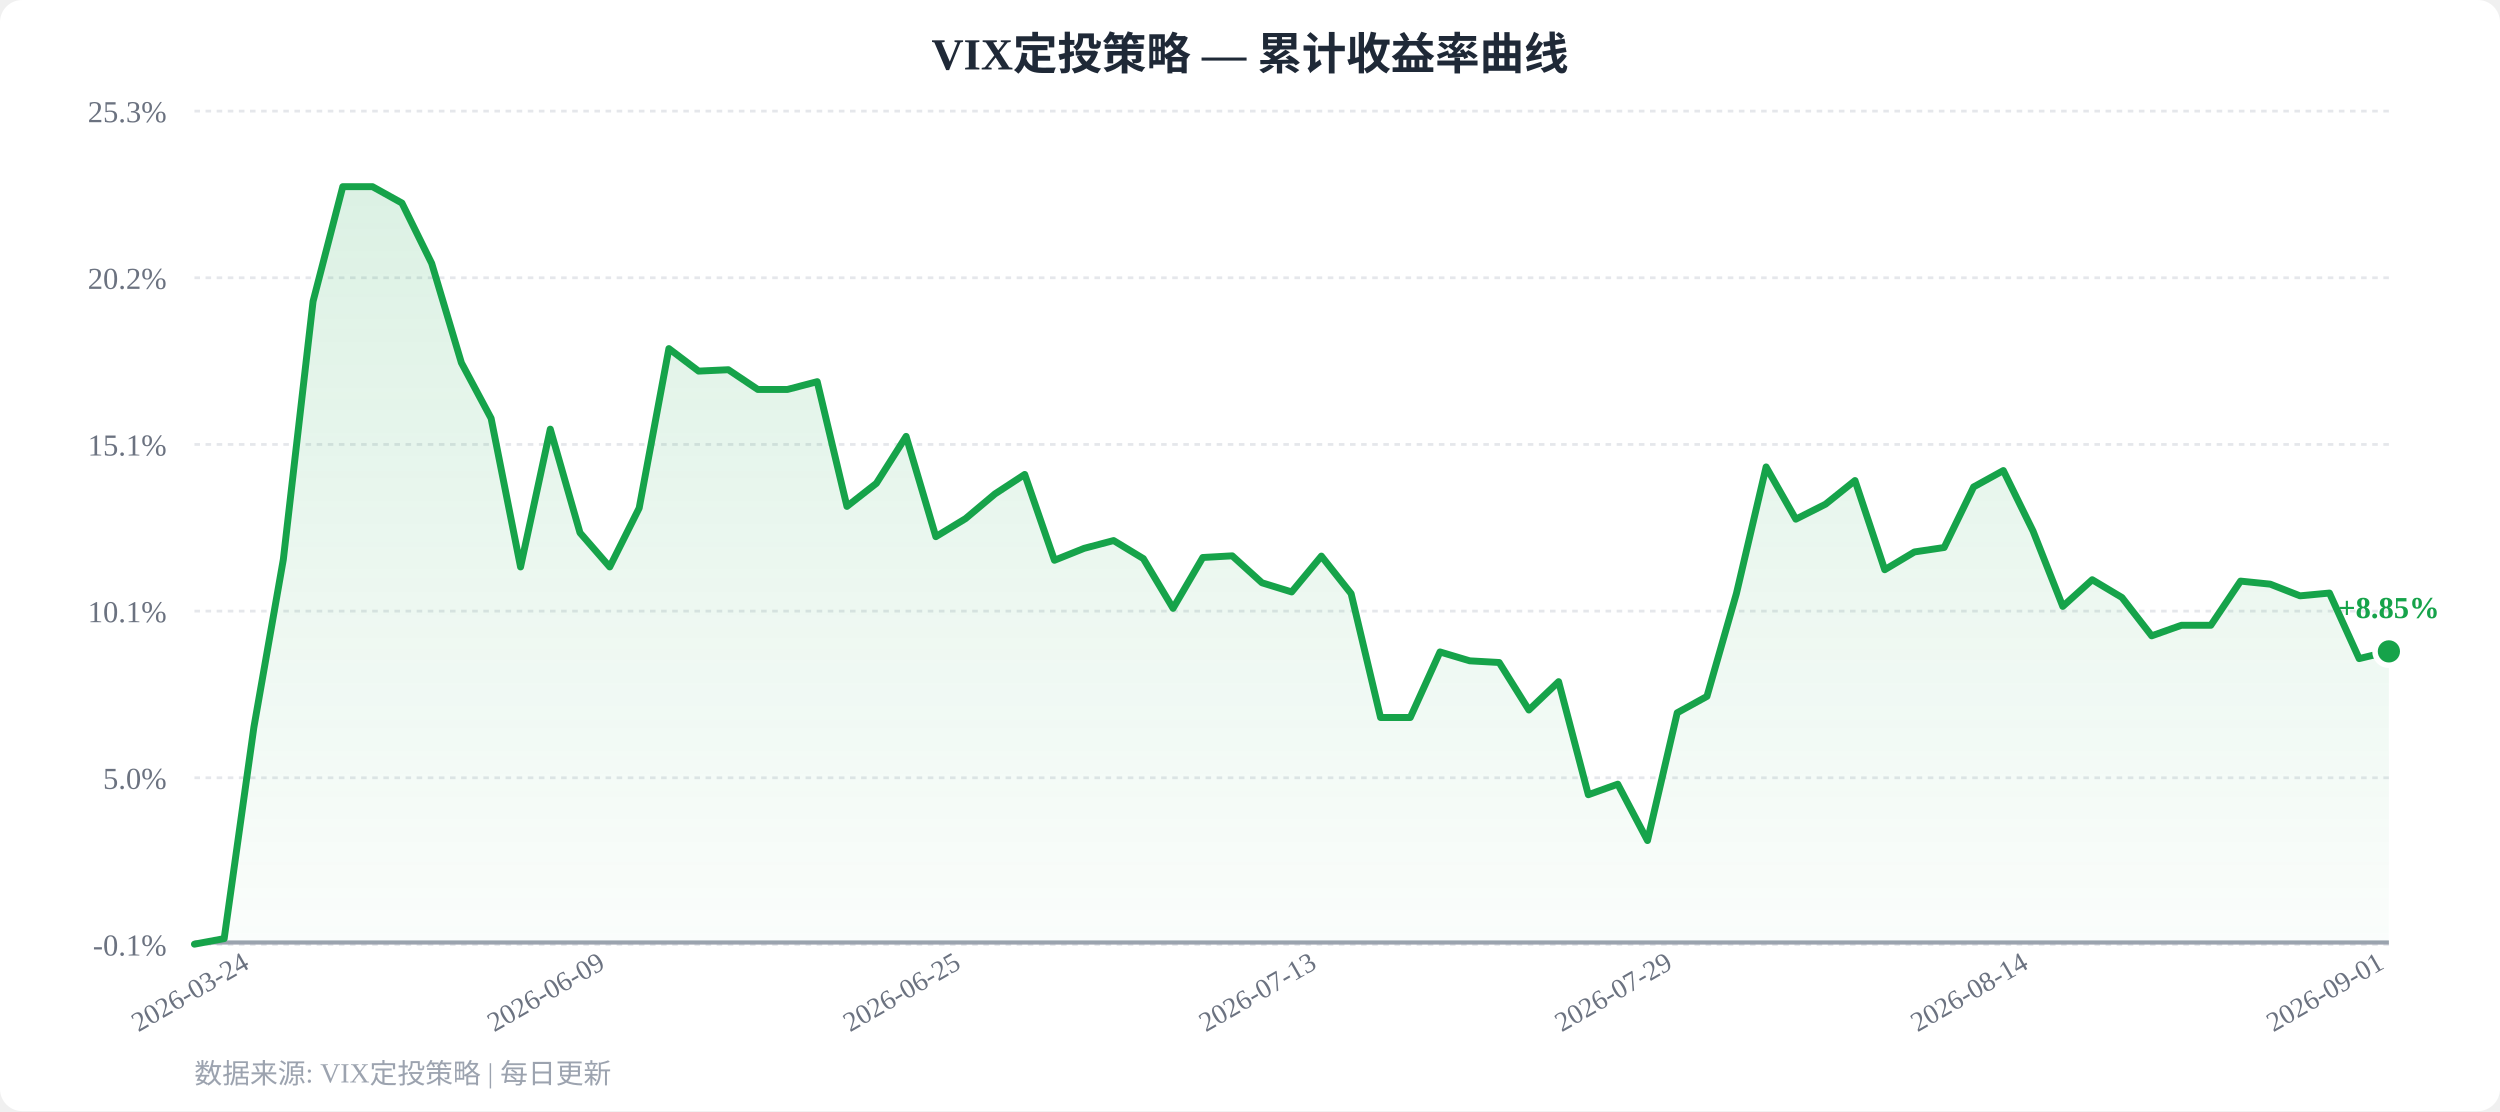
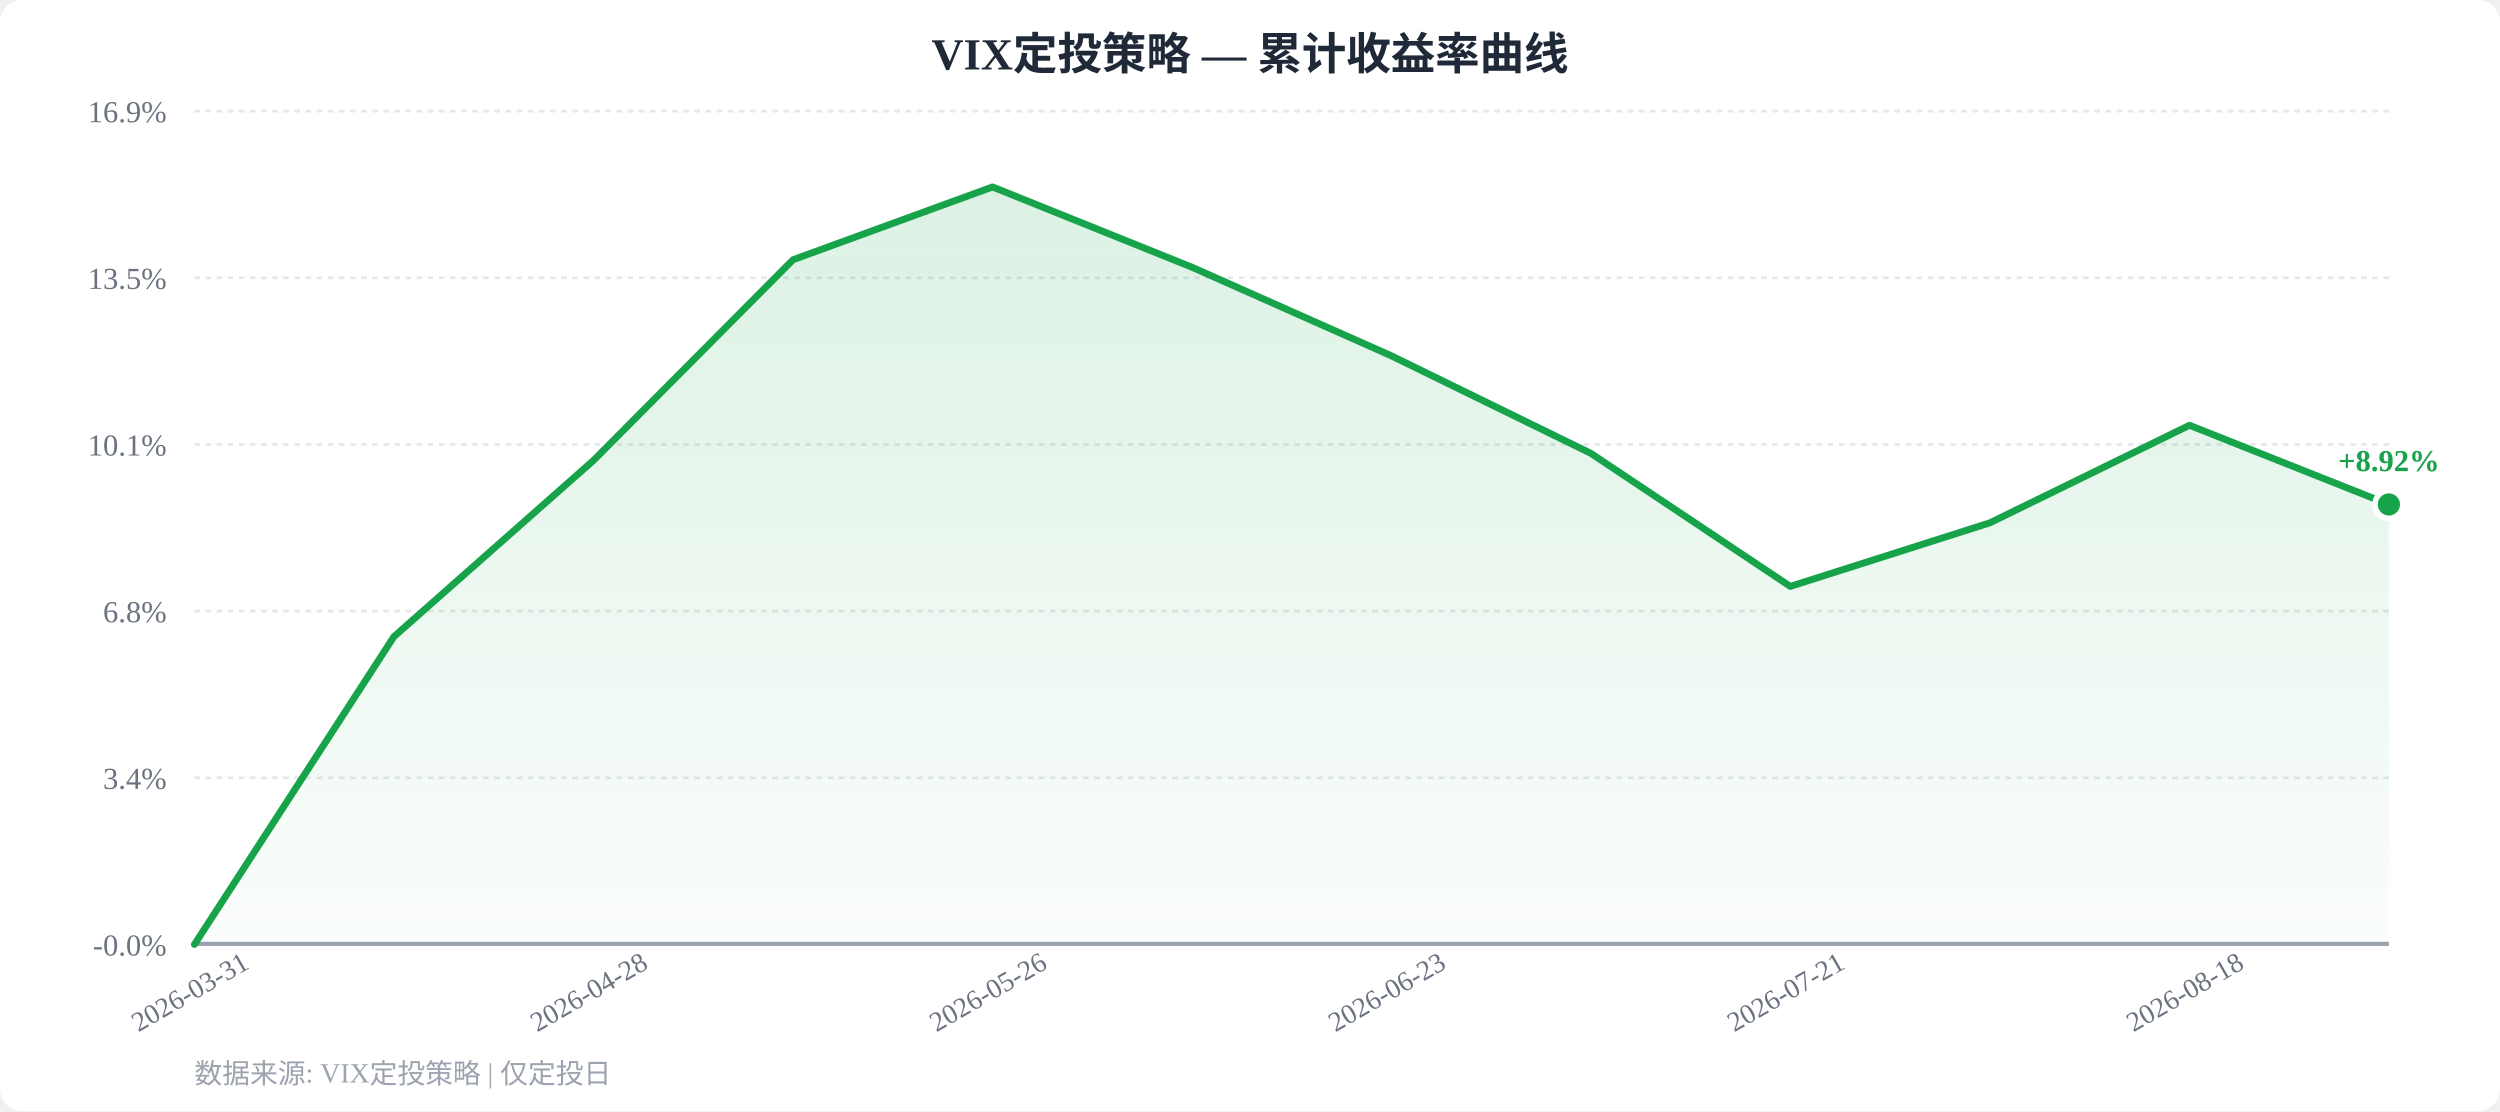
<svg xmlns="http://www.w3.org/2000/svg" viewBox="0 0 900 400" width="100%" height="100%">
  <defs>
    <linearGradient id="areaGradient" x1="0" y1="0" x2="0" y2="1">
      <stop offset="0%" stop-color="#16a34a" stop-opacity="0.15" />
      <stop offset="100%" stop-color="#16a34a" stop-opacity="0.02" />
    </linearGradient>
  </defs>
  <rect width="900" height="400" fill="#ffffff" rx="8" />
  <text x="450.0" y="25" text-anchor="middle" font-size="16" font-weight="bold" fill="#1f2937">VIX定投策略 — 累计收益率曲线</text>
  <line x1="70" y1="340.0" x2="860" y2="340.0" stroke="#e5e7eb" stroke-width="1" stroke-dasharray="2,2" />
  <line x1="70" y1="280.0" x2="860" y2="280.0" stroke="#e5e7eb" stroke-width="1" stroke-dasharray="2,2" />
  <line x1="70" y1="220.0" x2="860" y2="220.0" stroke="#e5e7eb" stroke-width="1" stroke-dasharray="2,2" />
  <line x1="70" y1="160.0" x2="860" y2="160.0" stroke="#e5e7eb" stroke-width="1" stroke-dasharray="2,2" />
  <line x1="70" y1="100.0" x2="860" y2="100.0" stroke="#e5e7eb" stroke-width="1" stroke-dasharray="2,2" />
  <line x1="70" y1="40.0" x2="860" y2="40.0" stroke="#e5e7eb" stroke-width="1" stroke-dasharray="2,2" />
-   <line x1="70" y1="339.3" x2="860" y2="339.3" stroke="#9ca3af" stroke-width="1.5" />
-   <path d="M70.0,339.9 L80.7,337.9 L91.4,261.8 L102.0,201.4 L112.7,108.5 L123.4,67.2 L134.1,67.2 L144.7,73.1 L155.4,94.8 L166.1,130.6 L176.8,150.6 L187.4,204.1 L198.1,154.5 L208.8,191.8 L219.5,204.1 L230.1,182.9 L240.8,125.5 L251.5,133.6 L262.2,133.1 L272.8,140.2 L283.5,140.2 L294.2,137.4 L304.9,182.3 L315.5,174.0 L326.2,157.1 L336.9,193.2 L347.6,186.7 L358.2,177.8 L368.9,170.8 L379.6,201.7 L390.3,197.4 L400.9,194.6 L411.6,201.1 L422.3,219.0 L433.0,200.7 L443.6,200.1 L454.3,209.8 L465.0,213.1 L475.7,200.2 L486.4,213.7 L497.0,258.3 L507.7,258.3 L518.4,234.7 L529.1,237.9 L539.7,238.5 L550.4,255.6 L561.1,245.4 L571.8,286.1 L582.4,282.3 L593.1,302.6 L603.8,256.6 L614.5,250.7 L625.1,213.7 L635.8,168.1 L646.5,186.9 L657.2,181.5 L667.8,173.0 L678.5,205.1 L689.2,198.7 L699.9,197.1 L710.5,175.3 L721.2,169.4 L731.9,191.2 L742.6,218.3 L753.2,208.7 L763.9,215.1 L774.6,228.9 L785.3,225.1 L795.9,225.1 L806.6,209.2 L817.3,210.3 L828.0,214.5 L838.6,213.5 L849.3,237.1 L860.0,234.5 L860.0,339.3 L70.0,339.3 Z" fill="url(#areaGradient)" stroke="none" />
-   <path d="M70.0,339.9 L80.7,337.9 L91.4,261.8 L102.0,201.4 L112.7,108.5 L123.4,67.2 L134.1,67.2 L144.7,73.1 L155.4,94.8 L166.1,130.6 L176.8,150.6 L187.4,204.1 L198.1,154.5 L208.8,191.8 L219.5,204.1 L230.1,182.9 L240.8,125.5 L251.5,133.6 L262.2,133.1 L272.8,140.2 L283.5,140.2 L294.2,137.4 L304.9,182.3 L315.5,174.0 L326.2,157.1 L336.9,193.2 L347.6,186.7 L358.2,177.8 L368.9,170.8 L379.6,201.7 L390.3,197.4 L400.9,194.6 L411.6,201.1 L422.3,219.0 L433.0,200.7 L443.6,200.1 L454.3,209.8 L465.0,213.1 L475.7,200.2 L486.4,213.7 L497.0,258.3 L507.7,258.3 L518.4,234.7 L529.1,237.9 L539.7,238.5 L550.4,255.6 L561.1,245.4 L571.8,286.1 L582.4,282.3 L593.1,302.6 L603.8,256.6 L614.5,250.7 L625.1,213.7 L635.8,168.1 L646.5,186.9 L657.2,181.5 L667.8,173.0 L678.5,205.1 L689.2,198.7 L699.9,197.1 L710.5,175.3 L721.2,169.4 L731.9,191.2 L742.6,218.3 L753.2,208.7 L763.9,215.1 L774.6,228.9 L785.3,225.1 L795.9,225.1 L806.6,209.2 L817.3,210.3 L828.0,214.5 L838.6,213.5 L849.3,237.1 L860.0,234.5" fill="none" stroke="#16a34a" stroke-width="2.5" stroke-linejoin="round" stroke-linecap="round" />
-   <circle cx="860.0" cy="234.5" r="5" fill="#16a34a" stroke="#ffffff" stroke-width="2" />
-   <text x="860.0" y="222.5" text-anchor="middle" font-size="11" font-weight="bold" fill="#16a34a">+8.85%</text>
-   <text x="60" y="344.0" text-anchor="end" font-size="11" fill="#6b7280">-0.1%</text>
-   <text x="60" y="284.0" text-anchor="end" font-size="11" fill="#6b7280">5.0%</text>
-   <text x="60" y="224.0" text-anchor="end" font-size="11" fill="#6b7280">10.1%</text>
-   <text x="60" y="164.0" text-anchor="end" font-size="11" fill="#6b7280">15.1%</text>
-   <text x="60" y="104.0" text-anchor="end" font-size="11" fill="#6b7280">20.2%</text>
-   <text x="60" y="44.0" text-anchor="end" font-size="11" fill="#6b7280">25.3%</text>
-   <text x="70.0" y="360" text-anchor="middle" font-size="10" fill="#6b7280" transform="rotate(-30 70.0,360)">2026-03-24</text>
-   <text x="198.1" y="360" text-anchor="middle" font-size="10" fill="#6b7280" transform="rotate(-30 198.1,360)">2026-06-09</text>
-   <text x="326.2" y="360" text-anchor="middle" font-size="10" fill="#6b7280" transform="rotate(-30 326.2,360)">2026-06-25</text>
-   <text x="454.3" y="360" text-anchor="middle" font-size="10" fill="#6b7280" transform="rotate(-30 454.3,360)">2026-07-13</text>
-   <text x="582.4" y="360" text-anchor="middle" font-size="10" fill="#6b7280" transform="rotate(-30 582.4,360)">2026-07-29</text>
-   <text x="710.5" y="360" text-anchor="middle" font-size="10" fill="#6b7280" transform="rotate(-30 710.5,360)">2026-08-14</text>
-   <text x="838.6" y="360" text-anchor="middle" font-size="10" fill="#6b7280" transform="rotate(-30 838.6,360)">2026-09-01</text>
-   <text x="70" y="390" font-size="10" fill="#9ca3af">数据来源: VIX定投策略 | 每日更新</text>
+   <line x1="70" y1="339.8" x2="860" y2="339.8" stroke="#9ca3af" stroke-width="1.5" />
+   <path d="M70.0,340.0 L141.8,229.2 L213.6,165.8 L285.5,93.5 L357.3,67.3 L429.1,96.2 L500.9,128.1 L572.7,163.2 L644.5,211.1 L716.4,188.2 L788.2,153.1 L860.0,181.6 L860.0,339.8 L70.0,339.8 Z" fill="url(#areaGradient)" stroke="none" />
+   <path d="M70.0,340.0 L141.8,229.2 L213.6,165.8 L285.5,93.5 L357.3,67.3 L429.1,96.2 L500.9,128.1 L572.7,163.2 L644.5,211.1 L716.4,188.2 L788.2,153.1 L860.0,181.6" fill="none" stroke="#16a34a" stroke-width="2.5" stroke-linejoin="round" stroke-linecap="round" />
+   <circle cx="860.0" cy="181.6" r="5" fill="#16a34a" stroke="#ffffff" stroke-width="2" />
+   <text x="860.0" y="169.6" text-anchor="middle" font-size="11" font-weight="bold" fill="#16a34a">+8.92%</text>
+   <text x="60" y="344.0" text-anchor="end" font-size="11" fill="#6b7280">-0.0%</text>
+   <text x="60" y="284.0" text-anchor="end" font-size="11" fill="#6b7280">3.4%</text>
+   <text x="60" y="224.0" text-anchor="end" font-size="11" fill="#6b7280">6.8%</text>
+   <text x="60" y="164.0" text-anchor="end" font-size="11" fill="#6b7280">10.1%</text>
+   <text x="60" y="104.0" text-anchor="end" font-size="11" fill="#6b7280">13.5%</text>
+   <text x="60" y="44.0" text-anchor="end" font-size="11" fill="#6b7280">16.9%</text>
+   <text x="70.0" y="360" text-anchor="middle" font-size="10" fill="#6b7280" transform="rotate(-30 70.0,360)">2026-03-31</text>
+   <text x="213.6" y="360" text-anchor="middle" font-size="10" fill="#6b7280" transform="rotate(-30 213.6,360)">2026-04-28</text>
+   <text x="357.3" y="360" text-anchor="middle" font-size="10" fill="#6b7280" transform="rotate(-30 357.3,360)">2026-05-26</text>
+   <text x="500.9" y="360" text-anchor="middle" font-size="10" fill="#6b7280" transform="rotate(-30 500.9,360)">2026-06-23</text>
+   <text x="644.5" y="360" text-anchor="middle" font-size="10" fill="#6b7280" transform="rotate(-30 644.5,360)">2026-07-21</text>
+   <text x="788.2" y="360" text-anchor="middle" font-size="10" fill="#6b7280" transform="rotate(-30 788.2,360)">2026-08-18</text>
+   <text x="70" y="390" font-size="10" fill="#9ca3af">数据来源: VIX定投策略 | 仅定投日</text>
</svg>
